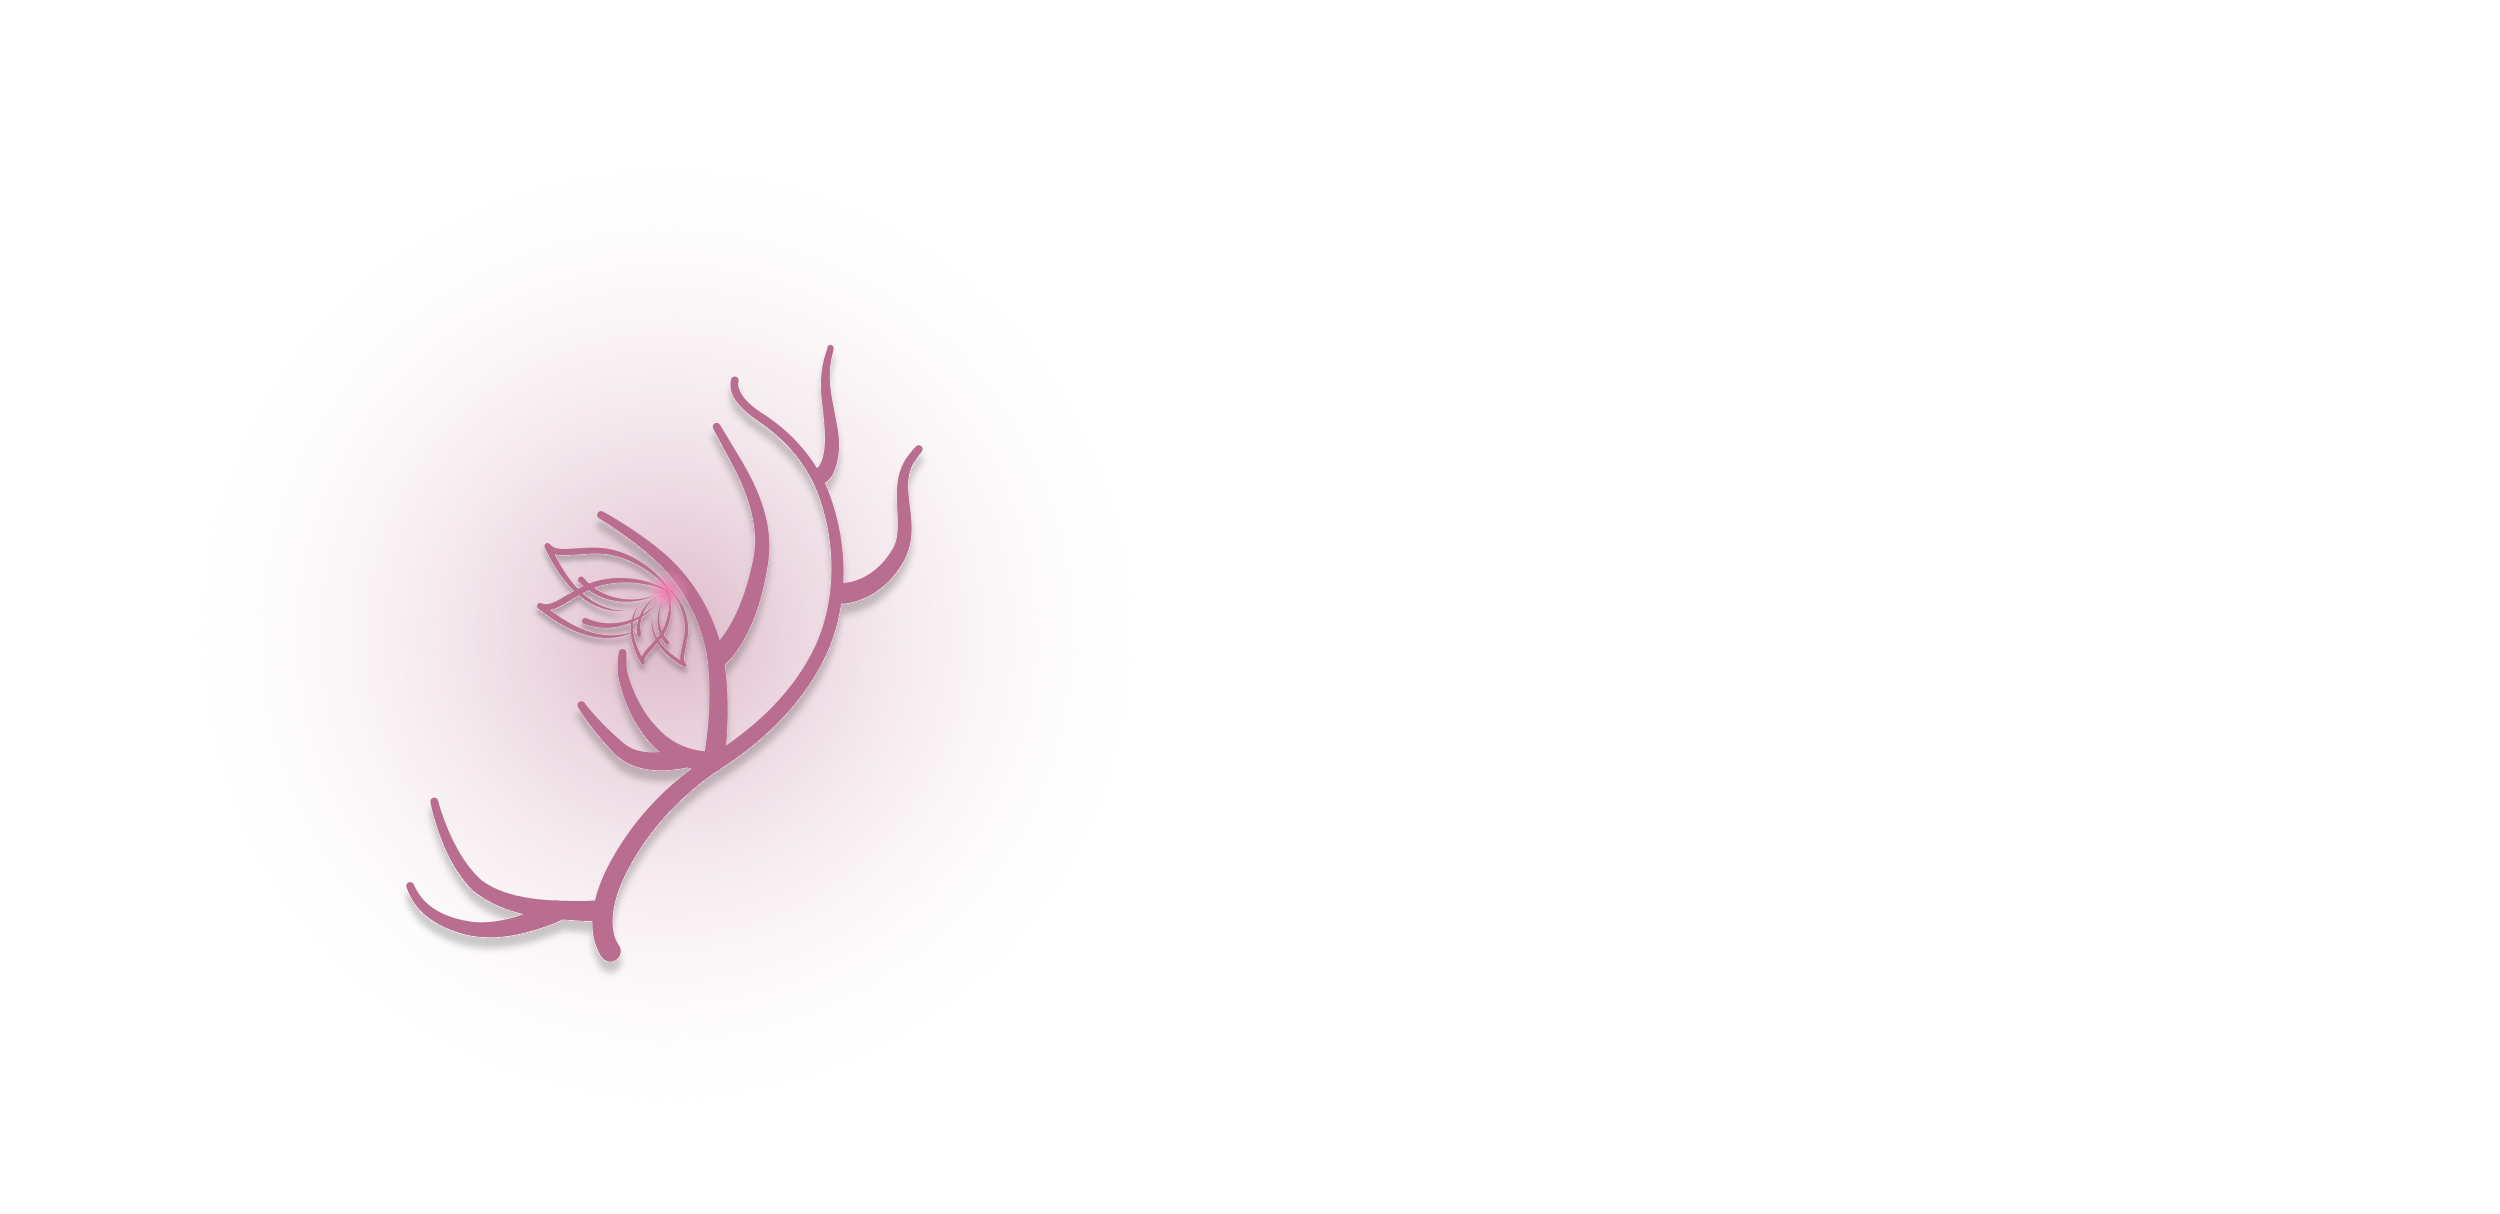
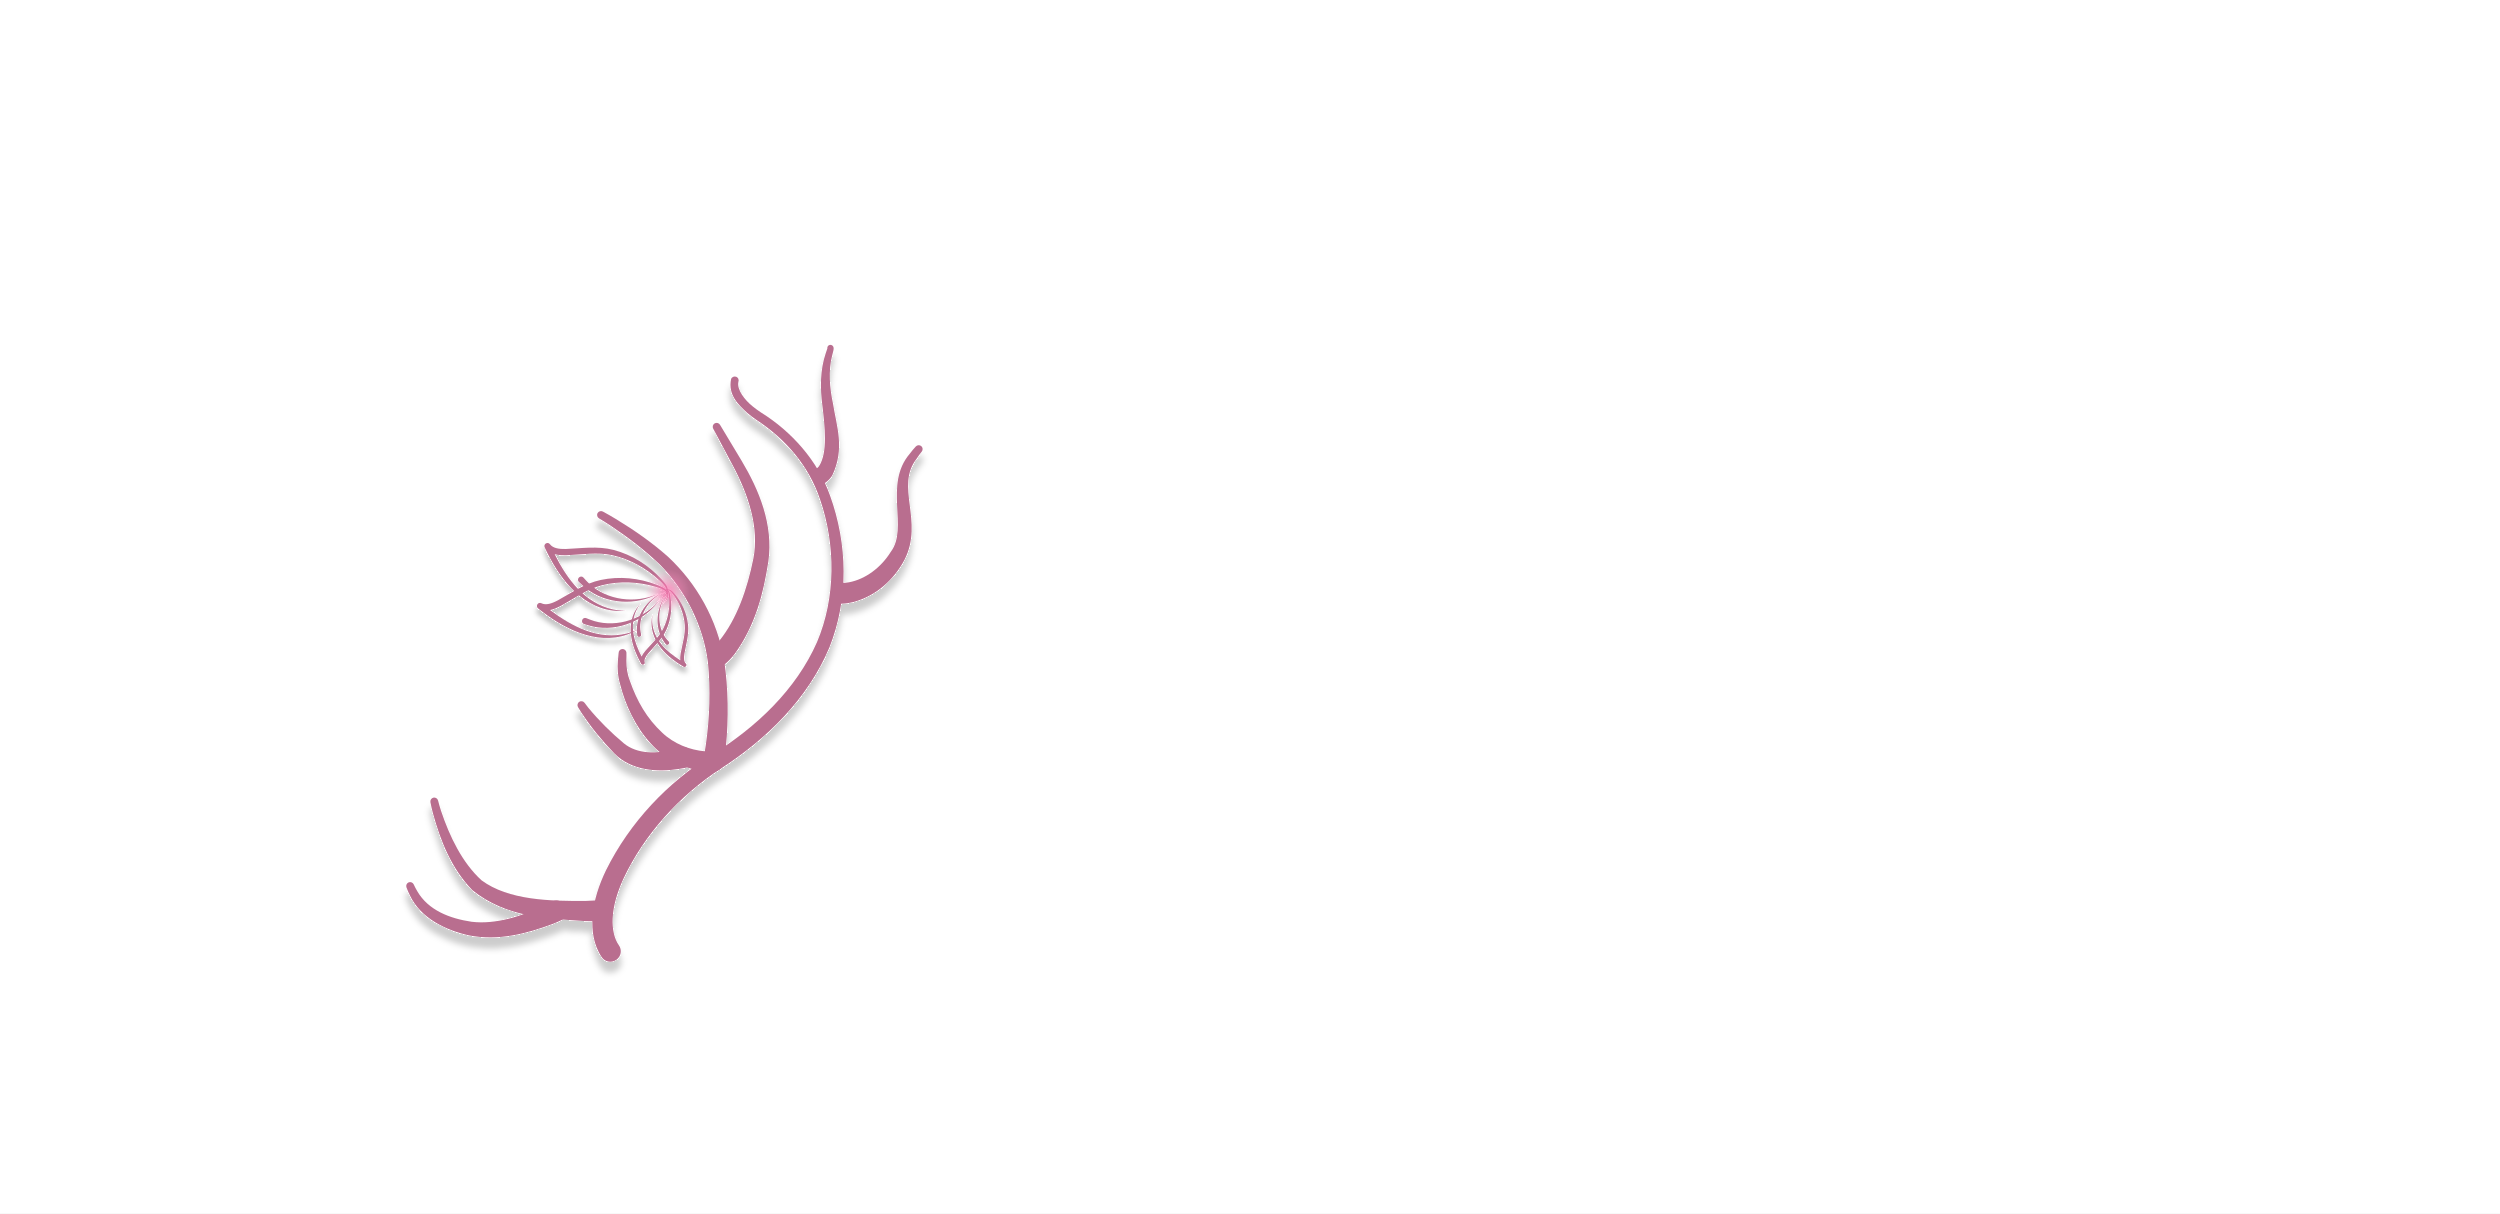
<svg xmlns="http://www.w3.org/2000/svg" width="1920" height="932" viewBox="0 0 1920 932" fill="none">
  <path d="M0 0H1920V932H0V0Z" fill="white" />
-   <path d="M900.414 487.207C900.414 701.607 726.607 875.414 512.207 875.414C297.806 875.414 124 701.607 124 487.207C124 272.806 297.806 99 512.207 99C726.607 99 900.414 272.806 900.414 487.207Z" fill="url(#paint0_radial_107_37)" />
-   <g filter="url(#filter0_d_107_37)">
-     <path d="M444.908 538.944C444.263 539.341 443.799 539.981 443.599 540.733C443.4 541.484 443.481 542.287 443.844 542.952C444.677 544.457 445.561 545.869 446.46 547.257C453.922 558.527 462.363 568.877 471.813 578.623C485.044 592.107 505.272 593.128 521.501 590.549C523.206 590.287 524.899 589.988 526.548 589.67C528.641 589.273 530.444 588.062 531.547 586.242C532.65 584.425 532.963 582.146 532.43 579.97C531.897 577.795 530.567 575.919 528.748 574.818C526.929 573.713 524.77 573.473 522.731 574.088C521.281 574.529 519.843 574.943 518.404 575.32C504.52 579.018 489.411 579.405 479.031 570.814C469.22 562.617 459.909 553.365 451.742 543.439C450.767 542.231 449.804 540.992 448.967 539.797C448.535 539.173 447.855 538.74 447.095 538.579C446.333 538.42 445.553 538.547 444.908 538.944Z" fill="#B96E8F" />
-     <path d="M332.879 612.584C332.122 612.747 331.458 613.204 331.02 613.858C330.584 614.511 330.411 615.308 330.55 616.07C331.075 618.909 331.74 621.767 332.456 624.54C338.261 645.66 346.499 666.738 362.71 683.599C388.947 704.847 420.378 705.48 450.066 707.442C452.979 707.523 455.883 707.558 458.838 707.521C460.966 707.498 462.973 706.625 464.414 705.059C465.855 703.495 466.613 701.367 466.524 699.179C466.434 696.989 465.504 694.928 463.939 693.488C462.375 692.046 460.304 691.342 458.181 691.493C455.501 691.686 452.792 691.815 450.059 691.9C422.33 692.127 390.524 691.414 369.819 676.079C355.021 662.568 345.376 642.633 338.715 622.726C337.872 620.117 337.079 617.42 336.433 614.81C336.248 614.058 335.762 613.402 335.097 612.985C334.43 612.568 333.636 612.422 332.879 612.584Z" fill="#B96E8F" />
-     <path d="M313.841 677.65C313.13 677.939 312.56 678.5 312.24 679.215C311.922 679.929 311.881 680.74 312.141 681.462C312.906 683.569 313.788 685.65 314.807 687.679C323.109 705.306 342.58 714.488 360.132 718.384C382.911 722.811 404.285 717.108 424.644 709.544C426.745 708.706 428.859 707.803 430.98 706.792C432.905 705.883 434.357 704.256 434.994 702.226C435.633 700.198 435.405 697.932 434.382 695.971C433.359 694.01 431.632 692.527 429.603 691.89C427.574 691.251 425.408 691.511 423.561 692.569C421.914 693.522 420.147 694.449 418.362 695.329C400.878 703.593 380.612 710.178 362.184 707.909C345.527 705.451 328.952 699.127 320.52 684.542C319.487 682.834 318.554 681.046 317.715 679.199C317.398 678.5 316.803 677.948 316.077 677.657C315.35 677.367 314.551 677.362 313.841 677.65Z" fill="#B96E8F" />
-     <path d="M548.88 325.143C548.204 325.526 547.706 326.163 547.486 326.919C547.266 327.675 547.342 328.489 547.707 329.175C549.21 332 550.72 334.836 552.231 337.675C555.749 344.285 559.264 350.889 562.787 357.506C574.739 379.92 583.224 405.313 578.539 429.139C573.976 452.002 565.989 475.49 552.269 492.308C550.458 494.41 548.507 496.304 546.658 497.602C544.931 498.845 543.788 500.714 543.502 502.822C543.214 504.929 543.805 507.104 545.126 508.842C546.447 510.581 548.385 511.732 550.492 512.019C552.601 512.307 554.707 511.706 556.366 510.374C559.594 507.799 562.103 504.971 564.336 502.104C580.152 480.179 586.366 455.673 590.138 431.063C594.029 402.735 582.908 376.199 569.475 353.719C565.613 347.294 561.759 340.882 557.902 334.464C556.245 331.708 554.59 328.954 552.942 326.212C552.541 325.545 551.882 325.062 551.12 324.861C550.358 324.661 549.556 324.76 548.88 325.143Z" fill="#B96E8F" />
-     <path d="M460.723 392.643C459.966 392.866 459.329 393.367 458.947 394.048C458.566 394.728 458.47 395.534 458.675 396.296C458.881 397.057 459.371 397.713 460.043 398.11C463.173 399.966 466.323 401.989 469.406 404.038C482.777 412.996 495.667 422.818 507.057 433.875C526.787 453.781 540.241 481.297 543.647 508.444C545.749 529.582 545.026 551.195 542.046 572.183C541.521 575.789 540.917 579.365 540.213 582.856C539.793 584.942 540.228 587.092 541.447 588.836C542.664 590.58 544.566 591.776 546.708 592.157C548.849 592.537 551.048 592.069 552.791 590.851C554.536 589.633 555.682 587.765 556.007 585.662C556.608 581.793 557.083 577.933 557.472 574.068C559.631 551.649 559.38 529.168 556.167 506.879C550.722 475.958 535.432 448.474 512.987 427.522C500.503 416.449 486.951 407.079 472.893 398.534C469.646 396.579 466.353 394.662 462.984 392.863C462.295 392.497 461.479 392.421 460.723 392.643Z" fill="#B96E8F" />
-     <path d="M636.576 265.143C636.042 265.446 635.648 265.948 635.468 266.548C635.29 267.148 635.341 267.795 635.621 268.341C635.29 267.683 635.412 267.567 635.378 267.584C635.369 267.606 635.344 267.724 635.303 267.866C635.224 268.153 635.098 268.536 634.973 268.9C634.713 269.664 634.426 270.475 634.15 271.307C629.759 284.223 629.844 298.169 631.555 311.42C633.445 327.72 635.793 347.663 628.963 358.101C628.311 358.926 627.622 359.525 626.883 359.961C625.449 360.88 624.463 362.32 624.167 363.997C623.87 365.672 624.286 367.446 625.3 368.897C626.314 370.348 627.838 371.348 629.514 371.644C631.19 371.941 632.88 371.511 634.236 370.481C636.261 368.988 637.934 367.115 639.192 365.168C649.058 344.344 642.434 327.3 639.748 310.025C637.15 297.668 636.078 284.894 639.155 272.764C639.354 271.957 639.565 271.168 639.783 270.314C639.886 269.899 640 269.45 640.101 268.919C640.152 268.637 640.199 268.383 640.227 267.948C640.22 267.587 640.342 266.981 639.809 265.97C639.485 265.448 638.956 265.072 638.35 264.916C637.744 264.762 637.11 264.841 636.576 265.143Z" fill="#B96E8F" />
-     <path d="M563.134 289.383C562.401 289.688 561.815 290.268 561.509 290.997C558.859 303.527 567.373 311.082 573.989 317.195C576.152 319.039 578.404 320.731 580.734 322.329C603.451 337.225 621.16 357.725 629.755 383.424C641.835 418.486 641.885 459.136 627.461 493.13C611.427 529.61 580.887 558.5 546.934 579.492C512.521 601.179 483.77 631.401 465.424 668.326C460.118 679.385 455.901 691.408 455.01 704.516C454.434 714.512 455.628 725.379 462.162 735.18C463.364 736.935 465.212 738.134 467.307 738.505C469.401 738.876 471.571 738.389 473.331 737.159C475.091 735.929 476.294 734.057 476.665 731.963C477.036 729.868 476.545 727.722 475.31 725.99C471.674 720.93 470.14 713.113 470.525 705.379C470.998 695.181 474.302 684.66 478.887 674.681C494.903 640.667 521.903 610.996 553.664 590.235C588.83 567.534 620.44 536.743 637.009 497.179C651.925 459.649 650.953 417.844 637.408 380.464C628.167 353.979 607.89 331.338 584.455 316.795C582.26 315.348 580.159 313.828 578.174 312.199C571.792 307.182 565.741 299.04 567.08 293.268C567.371 292.534 567.357 291.71 567.046 290.98C566.735 290.249 566.151 289.671 565.42 289.373C564.688 289.075 563.868 289.079 563.134 289.383Z" fill="#B96E8F" />
-     <path d="M705.434 341.916C704.651 341.958 703.909 342.291 703.383 342.854C701.688 344.678 700.124 346.541 698.671 348.499C678.385 372.286 697.912 405.618 684.12 423.804C676.716 435.813 664.663 444.876 651.952 447.216C650.111 447.543 648.252 447.694 646.773 447.598C644.647 447.506 642.601 448.269 641.086 449.763C639.571 451.255 638.71 453.356 638.694 455.56C638.678 457.765 639.508 459.88 641.001 461.394C642.494 462.91 644.529 463.701 646.656 463.64C649.82 463.568 652.636 463.064 655.338 462.383C673.136 457.635 686.797 444.85 694.699 429.873C709.713 400.129 687.199 373.587 704.035 352.2C705.2 350.366 706.49 348.579 707.925 346.8C708.408 346.2 708.635 345.419 708.566 344.638C708.497 343.857 708.138 343.141 707.557 342.637C706.976 342.132 706.217 341.876 705.434 341.916Z" fill="#B96E8F" />
-     <path d="M477.954 498.427C477.19 498.466 476.468 498.808 475.932 499.377C475.398 499.946 475.091 500.697 475.098 501.462C475.038 502.802 474.699 505.158 474.547 507.17C474.037 513.134 474.411 519.449 476.242 525.485C480.176 541.318 488.039 558.252 499.731 570.933C510.056 582.557 524.334 589.882 539.808 592.454C542.084 592.805 544.416 593.049 546.928 593.069C549.057 593.102 551.076 592.28 552.539 590.735C554.002 589.193 554.791 587.051 554.731 584.835C554.672 582.619 553.77 580.523 552.226 579.062C550.682 577.597 548.621 576.885 546.497 577.032C545.031 577.155 543.336 577.14 541.638 577.022C529.674 576.1 517.329 571.114 508.481 562.616C496.866 551.771 489.217 538.625 483.76 522.91C481.858 518.122 481.052 512.877 481.059 507.438C481.032 505.464 481.213 503.804 481.106 501.154C481.034 500.392 480.651 499.676 480.06 499.164C479.469 498.654 478.718 498.388 477.954 498.427Z" fill="#B96E8F" />
+   <g filter="url(#filter0_d_117_47)">
+     <path d="M444.909 538.944C444.264 539.341 443.8 539.981 443.6 540.733C443.401 541.484 443.482 542.287 443.845 542.953C444.678 544.457 445.562 545.869 446.461 547.258C453.923 558.527 462.364 568.877 471.814 578.624C485.045 592.107 505.273 593.128 521.502 590.549C523.207 590.288 524.9 589.988 526.549 589.67C528.642 589.273 530.445 588.062 531.548 586.242C532.651 584.425 532.964 582.146 532.431 579.97C531.898 577.795 530.568 575.919 528.749 574.818C526.93 573.713 524.771 573.473 522.732 574.088C521.282 574.53 519.844 574.943 518.405 575.321C504.521 579.018 489.412 579.405 479.032 570.814C469.221 562.618 459.91 553.365 451.743 543.439C450.768 542.232 449.805 540.992 448.968 539.797C448.536 539.173 447.856 538.74 447.096 538.579C446.334 538.42 445.554 538.547 444.909 538.944Z" fill="#B96E8F" />
+     <path d="M332.879 612.585C332.122 612.747 331.458 613.205 331.02 613.858C330.584 614.512 330.411 615.309 330.55 616.071C331.075 618.909 331.74 621.767 332.456 624.54C338.261 645.66 346.499 666.738 362.71 683.6C388.947 704.847 420.378 705.48 450.066 707.442C452.979 707.524 455.883 707.558 458.838 707.521C460.966 707.498 462.973 706.625 464.414 705.059C465.855 703.496 466.613 701.368 466.524 699.179C466.434 696.99 465.504 694.928 463.939 693.488C462.375 692.046 460.304 691.342 458.181 691.493C455.501 691.686 452.792 691.816 450.059 691.901C422.33 692.127 390.524 691.415 369.819 676.079C355.021 662.569 345.376 642.633 338.715 622.727C337.872 620.117 337.079 617.42 336.433 614.81C336.248 614.058 335.762 613.402 335.097 612.985C334.43 612.568 333.636 612.422 332.879 612.585Z" fill="#B96E8F" />
+     <path d="M313.841 677.65C313.131 677.939 312.561 678.5 312.241 679.215C311.923 679.929 311.882 680.74 312.142 681.462C312.906 683.569 313.789 685.65 314.808 687.679C323.11 705.306 342.58 714.488 360.133 718.384C382.912 722.811 404.286 717.108 424.645 709.544C426.746 708.706 428.86 707.803 430.981 706.792C432.906 705.884 434.358 704.256 434.995 702.226C435.634 700.198 435.406 697.932 434.383 695.971C433.36 694.011 431.633 692.527 429.604 691.89C427.575 691.251 425.409 691.511 423.562 692.569C421.915 693.522 420.148 694.449 418.363 695.329C400.879 703.593 380.613 710.178 362.185 707.909C345.528 705.451 328.953 699.127 320.521 684.542C319.488 682.834 318.555 681.046 317.716 679.199C317.399 678.5 316.804 677.948 316.078 677.657C315.351 677.367 314.552 677.362 313.841 677.65Z" fill="#B96E8F" />
+     <path d="M548.881 325.143C548.205 325.526 547.707 326.163 547.487 326.919C547.267 327.675 547.343 328.489 547.708 329.175C549.211 332 550.721 334.837 552.232 337.675C555.75 344.285 559.265 350.889 562.788 357.506C574.74 379.92 583.225 405.314 578.54 429.14C573.977 452.002 565.99 475.49 552.27 492.308C550.459 494.41 548.508 496.305 546.659 497.602C544.932 498.845 543.789 500.714 543.503 502.822C543.215 504.929 543.806 507.104 545.127 508.843C546.448 510.581 548.386 511.732 550.493 512.019C552.602 512.307 554.708 511.707 556.367 510.375C559.595 507.799 562.104 504.971 564.337 502.104C580.153 480.179 586.367 455.674 590.139 431.063C594.03 402.735 582.909 376.199 569.476 353.72C565.614 347.294 561.76 340.882 557.903 334.464C556.246 331.708 554.591 328.954 552.943 326.212C552.542 325.545 551.883 325.062 551.121 324.861C550.359 324.661 549.557 324.76 548.881 325.143Z" fill="#B96E8F" />
+     <path d="M460.724 392.643C459.967 392.866 459.33 393.368 458.948 394.048C458.567 394.728 458.471 395.534 458.676 396.296C458.882 397.057 459.372 397.713 460.044 398.11C463.174 399.966 466.324 401.989 469.407 404.039C482.778 412.997 495.668 422.818 507.058 433.875C526.788 453.781 540.242 481.297 543.648 508.445C545.75 529.582 545.026 551.195 542.047 572.184C541.522 575.789 540.918 579.365 540.214 582.856C539.794 584.942 540.229 587.092 541.448 588.836C542.665 590.58 544.567 591.776 546.709 592.157C548.85 592.537 551.049 592.069 552.792 590.851C554.537 589.634 555.683 587.765 556.008 585.663C556.609 581.793 557.084 577.933 557.473 574.068C559.632 551.65 559.381 529.168 556.168 506.879C550.723 475.958 535.433 448.474 512.988 427.523C500.504 416.449 486.952 407.079 472.894 398.534C469.647 396.579 466.354 394.662 462.985 392.863C462.296 392.497 461.48 392.421 460.724 392.643Z" fill="#B96E8F" />
+     <path d="M636.577 265.144C636.043 265.446 635.649 265.948 635.469 266.548C635.291 267.148 635.342 267.795 635.622 268.341C635.291 267.683 635.413 267.567 635.379 267.584C635.37 267.606 635.345 267.724 635.304 267.866C635.225 268.153 635.099 268.536 634.974 268.901C634.714 269.664 634.427 270.475 634.151 271.307C629.76 284.224 629.845 298.17 631.556 311.42C633.446 327.72 635.794 347.664 628.964 358.101C628.312 358.927 627.623 359.525 626.884 359.961C625.45 360.88 624.464 362.321 624.168 363.997C623.871 365.672 624.287 367.446 625.301 368.897C626.315 370.348 627.839 371.348 629.515 371.644C631.191 371.942 632.881 371.512 634.237 370.481C636.262 368.989 637.935 367.116 639.193 365.169C649.059 344.344 642.435 327.3 639.749 310.025C637.151 297.668 636.079 284.895 639.156 272.764C639.355 271.957 639.566 271.168 639.784 270.315C639.887 269.899 640.001 269.45 640.102 268.919C640.153 268.637 640.2 268.383 640.228 267.948C640.221 267.587 640.343 266.981 639.81 265.97C639.486 265.449 638.957 265.072 638.351 264.917C637.745 264.762 637.111 264.841 636.577 265.144Z" fill="#B96E8F" />
+     <path d="M563.135 289.384C562.402 289.688 561.816 290.268 561.51 290.997C558.86 303.527 567.374 311.083 573.99 317.195C576.153 319.039 578.405 320.731 580.735 322.329C603.452 337.225 621.161 357.725 629.756 383.425C641.836 418.486 641.886 459.136 627.462 493.13C611.428 529.611 580.888 558.5 546.935 579.492C512.522 601.18 483.771 631.401 465.425 668.326C460.119 679.385 455.902 691.408 455.011 704.516C454.435 714.512 455.629 725.379 462.163 735.18C463.365 736.935 465.213 738.134 467.308 738.505C469.402 738.876 471.572 738.389 473.332 737.159C475.092 735.929 476.295 734.057 476.666 731.963C477.037 729.868 476.546 727.722 475.311 725.99C471.675 720.931 470.141 713.113 470.526 705.379C470.999 695.181 474.303 684.661 478.888 674.681C494.904 640.667 521.904 610.996 553.665 590.235C588.831 567.535 620.441 536.743 637.01 497.179C651.926 459.649 650.954 417.845 637.409 380.464C628.168 353.979 607.891 331.338 584.456 316.795C582.261 315.348 580.16 313.828 578.175 312.2C571.793 307.182 565.742 299.041 567.081 293.269C567.372 292.534 567.358 291.71 567.047 290.98C566.736 290.25 566.152 289.672 565.421 289.373C564.689 289.075 563.869 289.079 563.135 289.384Z" fill="#B96E8F" />
+     <path d="M705.435 341.916C704.652 341.958 703.91 342.292 703.384 342.854C701.689 344.678 700.125 346.541 698.672 348.5C678.386 372.286 697.913 405.618 684.121 423.804C676.717 435.813 664.664 444.876 651.953 447.216C650.111 447.543 648.253 447.694 646.774 447.599C644.647 447.506 642.602 448.269 641.087 449.763C639.572 451.255 638.711 453.356 638.695 455.561C638.679 457.765 639.509 459.88 641.002 461.394C642.495 462.91 644.53 463.702 646.657 463.64C649.821 463.568 652.637 463.064 655.339 462.383C673.137 457.635 686.798 444.85 694.7 429.873C709.714 400.129 687.2 373.587 704.036 352.201C705.201 350.366 706.491 348.58 707.926 346.8C708.409 346.2 708.636 345.419 708.567 344.638C708.498 343.857 708.139 343.142 707.558 342.637C706.977 342.132 706.218 341.876 705.435 341.916Z" fill="#B96E8F" />
+     <path d="M477.955 498.427C477.191 498.467 476.469 498.808 475.933 499.377C475.399 499.947 475.092 500.697 475.099 501.463C475.039 502.802 474.7 505.158 474.548 507.17C474.038 513.134 474.412 519.449 476.243 525.485C480.177 541.318 488.04 558.252 499.732 570.933C510.057 582.557 524.335 589.882 539.809 592.454C542.085 592.805 544.417 593.049 546.929 593.069C549.058 593.102 551.077 592.281 552.54 590.735C554.003 589.193 554.792 587.052 554.732 584.835C554.672 582.619 553.771 580.524 552.227 579.062C550.683 577.597 548.622 576.885 546.498 577.032C545.032 577.155 543.337 577.14 541.639 577.022C529.675 576.1 517.33 571.114 508.482 562.616C496.867 551.771 489.218 538.625 483.761 522.91C481.859 518.122 481.053 512.878 481.06 507.438C481.033 505.464 481.213 503.804 481.107 501.154C481.035 500.392 480.652 499.676 480.061 499.165C479.47 498.654 478.719 498.388 477.955 498.427Z" fill="#B96E8F" />
  </g>
-   <g filter="url(#filter1_d_107_37)">
-     <path d="M422.326 417.938C420.628 415.719 417.133 417.836 418.311 420.369C428.271 442.118 445.093 465.768 470.655 468.939C473.943 469.329 477.252 469.346 480.545 469.02C477.235 469.024 473.978 468.697 470.803 468.031C449.146 463.293 435.505 444.781 425.999 425.627C428.907 426.422 431.962 426.496 434.562 426.465C447.009 425.956 458.702 423.86 470.173 426.39C483.607 429.343 496.411 436.413 506.641 445.934C508.924 448.172 511.484 450.302 512.025 453.254C512.533 456.413 509.176 458.668 506.318 459.998C509.234 458.925 513.092 457.131 512.941 453.165C512.588 449.595 509.911 447.106 507.907 444.765C498.103 434.1 485.423 426.033 471.114 422.313C458.82 419.136 446.113 421.18 434.477 421.625C429.582 421.725 424.705 421.158 422.326 417.938Z" fill="#B96E8F" />
-     <path d="M446.453 442.79C445.812 442.765 445.172 443.01 444.683 443.463C444.193 443.915 443.899 444.535 443.874 445.176C443.849 445.818 444.096 446.429 444.55 446.883C445.352 447.691 446.148 448.446 446.978 449.193C461.817 463.262 484.793 465.614 502.308 457.537C503.265 457.1 504.262 456.603 505.173 456.088C504.225 456.531 503.198 456.953 502.216 457.313C484.115 464 462.695 459.738 450.174 445.886C449.463 445.142 448.786 444.392 448.103 443.595C447.685 443.107 447.095 442.814 446.453 442.79Z" fill="#B96E8F" />
-     <path d="M415.738 463.273C413.228 462.045 411.046 465.499 413.23 467.241C431.851 482.257 457.46 495.912 481.749 487.34C484.866 486.222 487.835 484.76 490.636 482.998C487.676 484.479 484.616 485.641 481.477 486.462C459.982 491.888 439.513 481.412 422.457 468.514C425.414 467.927 428.181 466.63 430.494 465.442C441.404 459.431 450.933 452.336 462.327 449.48C475.667 446.126 490.28 446.738 503.684 450.691C506.726 451.676 509.968 452.439 511.77 454.839C513.634 457.44 511.636 460.955 509.673 463.421C511.803 461.16 514.455 457.832 512.549 454.351C510.64 451.313 507.133 450.282 504.295 449.081C490.762 443.913 475.814 442.354 461.349 445.411C448.93 448.056 438.472 455.557 428.257 461.148C423.922 463.423 419.304 465.093 415.738 463.273Z" fill="#B96E8F" />
-     <path d="M448.407 474.751C447.822 475.015 447.359 475.521 447.123 476.144C446.887 476.767 446.901 477.454 447.165 478.038C447.429 478.624 447.922 479.06 448.531 479.264C449.61 479.629 450.658 479.949 451.735 480.247C471.293 486.214 492.903 478.063 504.971 463.018C505.633 462.2 506.304 461.309 506.888 460.443C506.238 461.262 505.507 462.098 504.789 462.858C491.577 476.922 470.506 482.668 453.118 475.861C452.15 475.513 451.209 475.144 450.243 474.736C449.651 474.486 448.992 474.487 448.407 474.751Z" fill="#B96E8F" />
-     <path d="M495.146 508.678C495.589 510.264 493.196 511.218 492.398 509.775C485.493 497.462 480.292 481.182 488.576 467.757C489.651 466.037 490.918 464.435 492.348 462.959C491.07 464.554 489.977 466.238 489.082 467.999C483.076 480.081 486.965 493.053 492.764 504.251C493.492 502.574 494.632 501.076 495.65 499.832C500.698 494.004 506.239 489.088 509.41 482.682C513.129 475.182 514.57 466.565 513.81 458.343C513.583 456.47 513.518 454.499 512.268 453.219C510.903 451.883 508.496 452.724 506.737 453.643C508.391 452.607 510.764 451.366 512.665 452.808C514.293 454.211 514.49 456.362 514.875 458.136C516.365 466.548 515.463 475.449 511.787 483.636C508.619 490.662 502.712 496.085 498.008 501.544C496.072 503.871 494.473 506.419 495.146 508.678Z" fill="#B96E8F" />
-     <path d="M492.157 488.464C491.922 488.782 491.554 489.006 491.142 489.085C490.73 489.165 490.31 489.093 489.984 488.884C489.657 488.674 489.45 488.344 489.401 487.969C489.311 487.302 489.245 486.658 489.196 486C487.964 473.984 495.656 462.09 506.396 456.431C506.981 456.12 507.611 455.811 508.216 455.55C507.632 455.854 507.028 456.203 506.472 456.553C496.192 462.974 490.043 474.778 492.061 485.6C492.154 486.2 492.264 486.786 492.394 487.39C492.474 487.76 492.392 488.146 492.157 488.464Z" fill="#B96E8F" />
-     <path d="M526.795 509.704C527.981 510.845 526.406 512.883 524.985 512.045C512.782 504.947 500.031 493.567 500.347 477.795C500.398 475.767 500.675 473.744 501.157 471.746C500.867 473.769 500.781 475.775 500.905 477.747C501.87 491.205 511.809 500.402 522.494 507.101C522.269 505.287 522.49 503.417 522.734 501.829C524.122 494.245 526.397 487.195 525.874 480.066C525.267 471.717 522.13 463.563 517.298 456.867C516.151 455.368 515.094 453.704 513.367 453.236C511.513 452.78 509.866 454.727 508.819 456.412C509.716 454.679 511.13 452.404 513.5 452.681C515.615 453.062 516.877 454.814 518.11 456.148C523.667 462.636 527.413 470.761 528.406 479.68C529.246 487.342 526.914 495.014 525.636 502.105C525.15 505.093 525.067 508.1 526.795 509.704Z" fill="#B96E8F" />
-     <path d="M513.96 493.805C513.919 494.198 513.716 494.578 513.402 494.856C513.087 495.134 512.689 495.285 512.302 495.27C511.914 495.256 511.568 495.077 511.335 494.778C510.919 494.25 510.534 493.729 510.158 493.186C502.992 483.463 503.575 469.31 509.951 458.98C510.297 458.415 510.682 457.828 511.071 457.296C510.722 457.854 510.379 458.463 510.078 459.046C504.486 469.799 505.186 483.09 512.423 491.387C512.808 491.856 513.2 492.305 513.619 492.759C513.876 493.037 514.001 493.411 513.96 493.805Z" fill="#B96E8F" />
+   <g filter="url(#filter1_d_117_47)">
+     <path d="M422.327 417.938C420.629 415.719 417.134 417.835 418.312 420.369C428.272 442.118 445.094 465.768 470.656 468.939C473.944 469.329 477.253 469.346 480.546 469.02C477.236 469.024 473.979 468.697 470.804 468.031C449.147 463.293 435.506 444.781 426 425.627C428.908 426.422 431.963 426.496 434.563 426.465C447.01 425.956 458.703 423.86 470.174 426.39C483.608 429.342 496.412 436.413 506.642 445.934C508.925 448.172 511.485 450.302 512.026 453.254C512.534 456.413 509.177 458.668 506.319 459.998C509.235 458.925 513.093 457.131 512.942 453.165C512.589 449.595 509.912 447.106 507.908 444.765C498.104 434.1 485.424 426.033 471.115 422.313C458.821 419.136 446.114 421.18 434.478 421.625C429.583 421.725 424.706 421.158 422.327 417.938Z" fill="#B96E8F" />
+     <path d="M446.454 442.79C445.813 442.765 445.173 443.01 444.684 443.463C444.194 443.915 443.9 444.535 443.875 445.176C443.85 445.818 444.097 446.429 444.551 446.883C445.353 447.691 446.149 448.446 446.979 449.193C461.818 463.262 484.794 465.614 502.309 457.537C503.266 457.1 504.263 456.603 505.174 456.088C504.226 456.531 503.199 456.953 502.217 457.313C484.116 464 462.696 459.738 450.175 445.885C449.464 445.142 448.787 444.392 448.104 443.595C447.686 443.107 447.096 442.814 446.454 442.79Z" fill="#B96E8F" />
+     <path d="M415.739 463.273C413.229 462.045 411.047 465.499 413.231 467.241C431.852 482.257 457.461 495.912 481.75 487.34C484.867 486.222 487.836 484.76 490.637 482.998C487.677 484.479 484.616 485.641 481.478 486.462C459.983 491.888 439.514 481.412 422.458 468.514C425.415 467.927 428.182 466.63 430.495 465.442C441.405 459.431 450.934 452.336 462.327 449.48C475.668 446.126 490.281 446.738 503.685 450.691C506.727 451.676 509.969 452.439 511.771 454.839C513.635 457.44 511.637 460.955 509.674 463.421C511.804 461.16 514.456 457.832 512.55 454.351C510.641 451.313 507.134 450.282 504.296 449.081C490.763 443.913 475.815 442.354 461.35 445.411C448.931 448.056 438.473 455.557 428.258 461.148C423.923 463.423 419.305 465.093 415.739 463.273Z" fill="#B96E8F" />
+     <path d="M448.408 474.751C447.823 475.015 447.36 475.521 447.124 476.144C446.888 476.767 446.902 477.454 447.166 478.038C447.43 478.624 447.923 479.06 448.532 479.264C449.611 479.629 450.659 479.949 451.736 480.247C471.294 486.214 492.904 478.063 504.972 463.018C505.634 462.2 506.305 461.309 506.889 460.443C506.239 461.262 505.508 462.098 504.79 462.858C491.577 476.922 470.507 482.668 453.119 475.861C452.151 475.513 451.21 475.144 450.244 474.736C449.652 474.486 448.993 474.487 448.408 474.751Z" fill="#B96E8F" />
+     <path d="M495.147 508.678C495.59 510.264 493.197 511.218 492.399 509.775C485.494 497.462 480.293 481.181 488.577 467.757C489.652 466.037 490.919 464.435 492.349 462.959C491.071 464.554 489.978 466.238 489.083 467.999C483.077 480.081 486.966 493.053 492.765 504.251C493.493 502.574 494.633 501.076 495.651 499.832C500.699 494.004 506.24 489.088 509.411 482.682C513.13 475.182 514.571 466.565 513.811 458.343C513.584 456.47 513.519 454.499 512.269 453.219C510.904 451.883 508.497 452.724 506.738 453.643C508.392 452.607 510.765 451.366 512.666 452.808C514.294 454.211 514.491 456.361 514.876 458.136C516.366 466.548 515.464 475.449 511.788 483.635C508.62 490.662 502.713 496.085 498.009 501.544C496.073 503.871 494.474 506.419 495.147 508.678Z" fill="#B96E8F" />
+     <path d="M492.158 488.464C491.923 488.782 491.555 489.006 491.143 489.085C490.731 489.165 490.311 489.093 489.985 488.883C489.658 488.674 489.451 488.344 489.402 487.968C489.312 487.302 489.246 486.658 489.197 486C487.965 473.984 495.657 462.09 506.397 456.431C506.982 456.12 507.612 455.811 508.217 455.55C507.633 455.853 507.029 456.203 506.473 456.553C496.193 462.974 490.044 474.777 492.062 485.6C492.155 486.2 492.265 486.785 492.395 487.39C492.475 487.76 492.393 488.146 492.158 488.464Z" fill="#B96E8F" />
+     <path d="M526.796 509.704C527.982 510.845 526.407 512.883 524.986 512.045C512.783 504.947 500.032 493.567 500.348 477.795C500.399 475.767 500.676 473.744 501.158 471.746C500.868 473.769 500.782 475.775 500.906 477.747C501.871 491.205 511.81 500.402 522.495 507.101C522.27 505.287 522.491 503.417 522.735 501.829C524.123 494.245 526.398 487.195 525.875 480.066C525.268 471.717 522.131 463.563 517.299 456.867C516.152 455.368 515.095 453.704 513.368 453.236C511.513 452.78 509.867 454.727 508.82 456.412C509.717 454.679 511.131 452.404 513.501 452.681C515.616 453.062 516.878 454.814 518.111 456.148C523.668 462.636 527.414 470.761 528.407 479.68C529.247 487.342 526.915 495.014 525.637 502.105C525.151 505.093 525.068 508.1 526.796 509.704Z" fill="#B96E8F" />
+     <path d="M513.961 493.805C513.92 494.198 513.717 494.578 513.403 494.856C513.088 495.134 512.69 495.285 512.302 495.27C511.915 495.256 511.569 495.077 511.336 494.778C510.92 494.25 510.535 493.729 510.159 493.186C502.993 483.463 503.576 469.31 509.952 458.98C510.298 458.415 510.683 457.828 511.072 457.296C510.723 457.854 510.38 458.463 510.079 459.046C504.487 469.799 505.187 483.09 512.424 491.387C512.809 491.856 513.2 492.305 513.62 492.759C513.877 493.037 514.002 493.411 513.961 493.805Z" fill="#B96E8F" />
  </g>
-   <path d="M543.562 454.281C543.562 471.557 529.557 485.562 512.281 485.562C495.005 485.562 481 471.557 481 454.281C481 437.005 495.005 423 512.281 423C529.557 423 543.562 437.005 543.562 454.281Z" fill="url(#paint1_radial_107_37)" />
+   <path d="M543.562 454.281C543.562 471.557 529.557 485.562 512.281 485.562C495.005 485.562 481 471.557 481 454.281C481 437.005 495.005 423 512.281 423C529.557 423 543.562 437.005 543.562 454.281Z" fill="url(#paint0_radial_117_47)" />
  <defs>
-     <filter id="filter0_d_107_37" x="306.971" y="264.839" width="406.607" height="486.787" filterUnits="userSpaceOnUse" color-interpolation-filters="sRGB">
+     <filter id="filter0_d_117_47" x="306.972" y="264.839" width="406.607" height="486.787" filterUnits="userSpaceOnUse" color-interpolation-filters="sRGB">
      <feFlood flood-opacity="0" result="BackgroundImageFix" />
      <feColorMatrix in="SourceAlpha" type="matrix" values="0 0 0 0 0 0 0 0 0 0 0 0 0 0 0 0 0 0 127 0" result="hardAlpha" />
      <feOffset dy="8" />
      <feGaussianBlur stdDeviation="2.5" />
      <feComposite in2="hardAlpha" operator="out" />
      <feColorMatrix type="matrix" values="0 0 0 0 0 0 0 0 0 0 0 0 0 0 0 0 0 0 0.2 0" />
-       <feBlend mode="normal" in2="BackgroundImageFix" result="effect1_dropShadow_107_37" />
-       <feBlend mode="normal" in="SourceGraphic" in2="effect1_dropShadow_107_37" result="shape" />
+       <feBlend mode="normal" in2="BackgroundImageFix" result="effect1_dropShadow_117_47" />
+       <feBlend mode="normal" in="SourceGraphic" in2="effect1_dropShadow_117_47" result="shape" />
    </filter>
-     <filter id="filter1_d_107_37" x="408.333" y="417.005" width="124.251" height="103.236" filterUnits="userSpaceOnUse" color-interpolation-filters="sRGB">
+     <filter id="filter1_d_117_47" x="408.334" y="417.005" width="124.251" height="103.237" filterUnits="userSpaceOnUse" color-interpolation-filters="sRGB">
      <feFlood flood-opacity="0" result="BackgroundImageFix" />
      <feColorMatrix in="SourceAlpha" type="matrix" values="0 0 0 0 0 0 0 0 0 0 0 0 0 0 0 0 0 0 127 0" result="hardAlpha" />
      <feOffset dy="4" />
      <feGaussianBlur stdDeviation="2" />
      <feComposite in2="hardAlpha" operator="out" />
      <feColorMatrix type="matrix" values="0 0 0 0 0 0 0 0 0 0 0 0 0 0 0 0 0 0 0.25 0" />
-       <feBlend mode="normal" in2="BackgroundImageFix" result="effect1_dropShadow_107_37" />
-       <feBlend mode="normal" in="SourceGraphic" in2="effect1_dropShadow_107_37" result="shape" />
+       <feBlend mode="normal" in2="BackgroundImageFix" result="effect1_dropShadow_117_47" />
+       <feBlend mode="normal" in="SourceGraphic" in2="effect1_dropShadow_117_47" result="shape" />
    </filter>
-     <radialGradient id="paint0_radial_107_37" cx="0" cy="0" r="1" gradientUnits="userSpaceOnUse" gradientTransform="translate(512.207 487.207) rotate(90) scale(388.207)">
-       <stop stop-color="#B96E8F" stop-opacity="0.5" />
-       <stop offset="1" stop-color="white" stop-opacity="0" />
-     </radialGradient>
-     <radialGradient id="paint1_radial_107_37" cx="0" cy="0" r="1" gradientUnits="userSpaceOnUse" gradientTransform="translate(512.281 454.281) rotate(90) scale(31.2811)">
+     <radialGradient id="paint0_radial_117_47" cx="0" cy="0" r="1" gradientUnits="userSpaceOnUse" gradientTransform="translate(512.281 454.281) rotate(90) scale(31.2811)">
      <stop offset="0.125" stop-color="#FF71B0" stop-opacity="0.62" />
      <stop offset="0.548" stop-color="#FFA8CE" stop-opacity="0" />
      <stop offset="1" stop-color="white" stop-opacity="0" />
    </radialGradient>
  </defs>
</svg>
